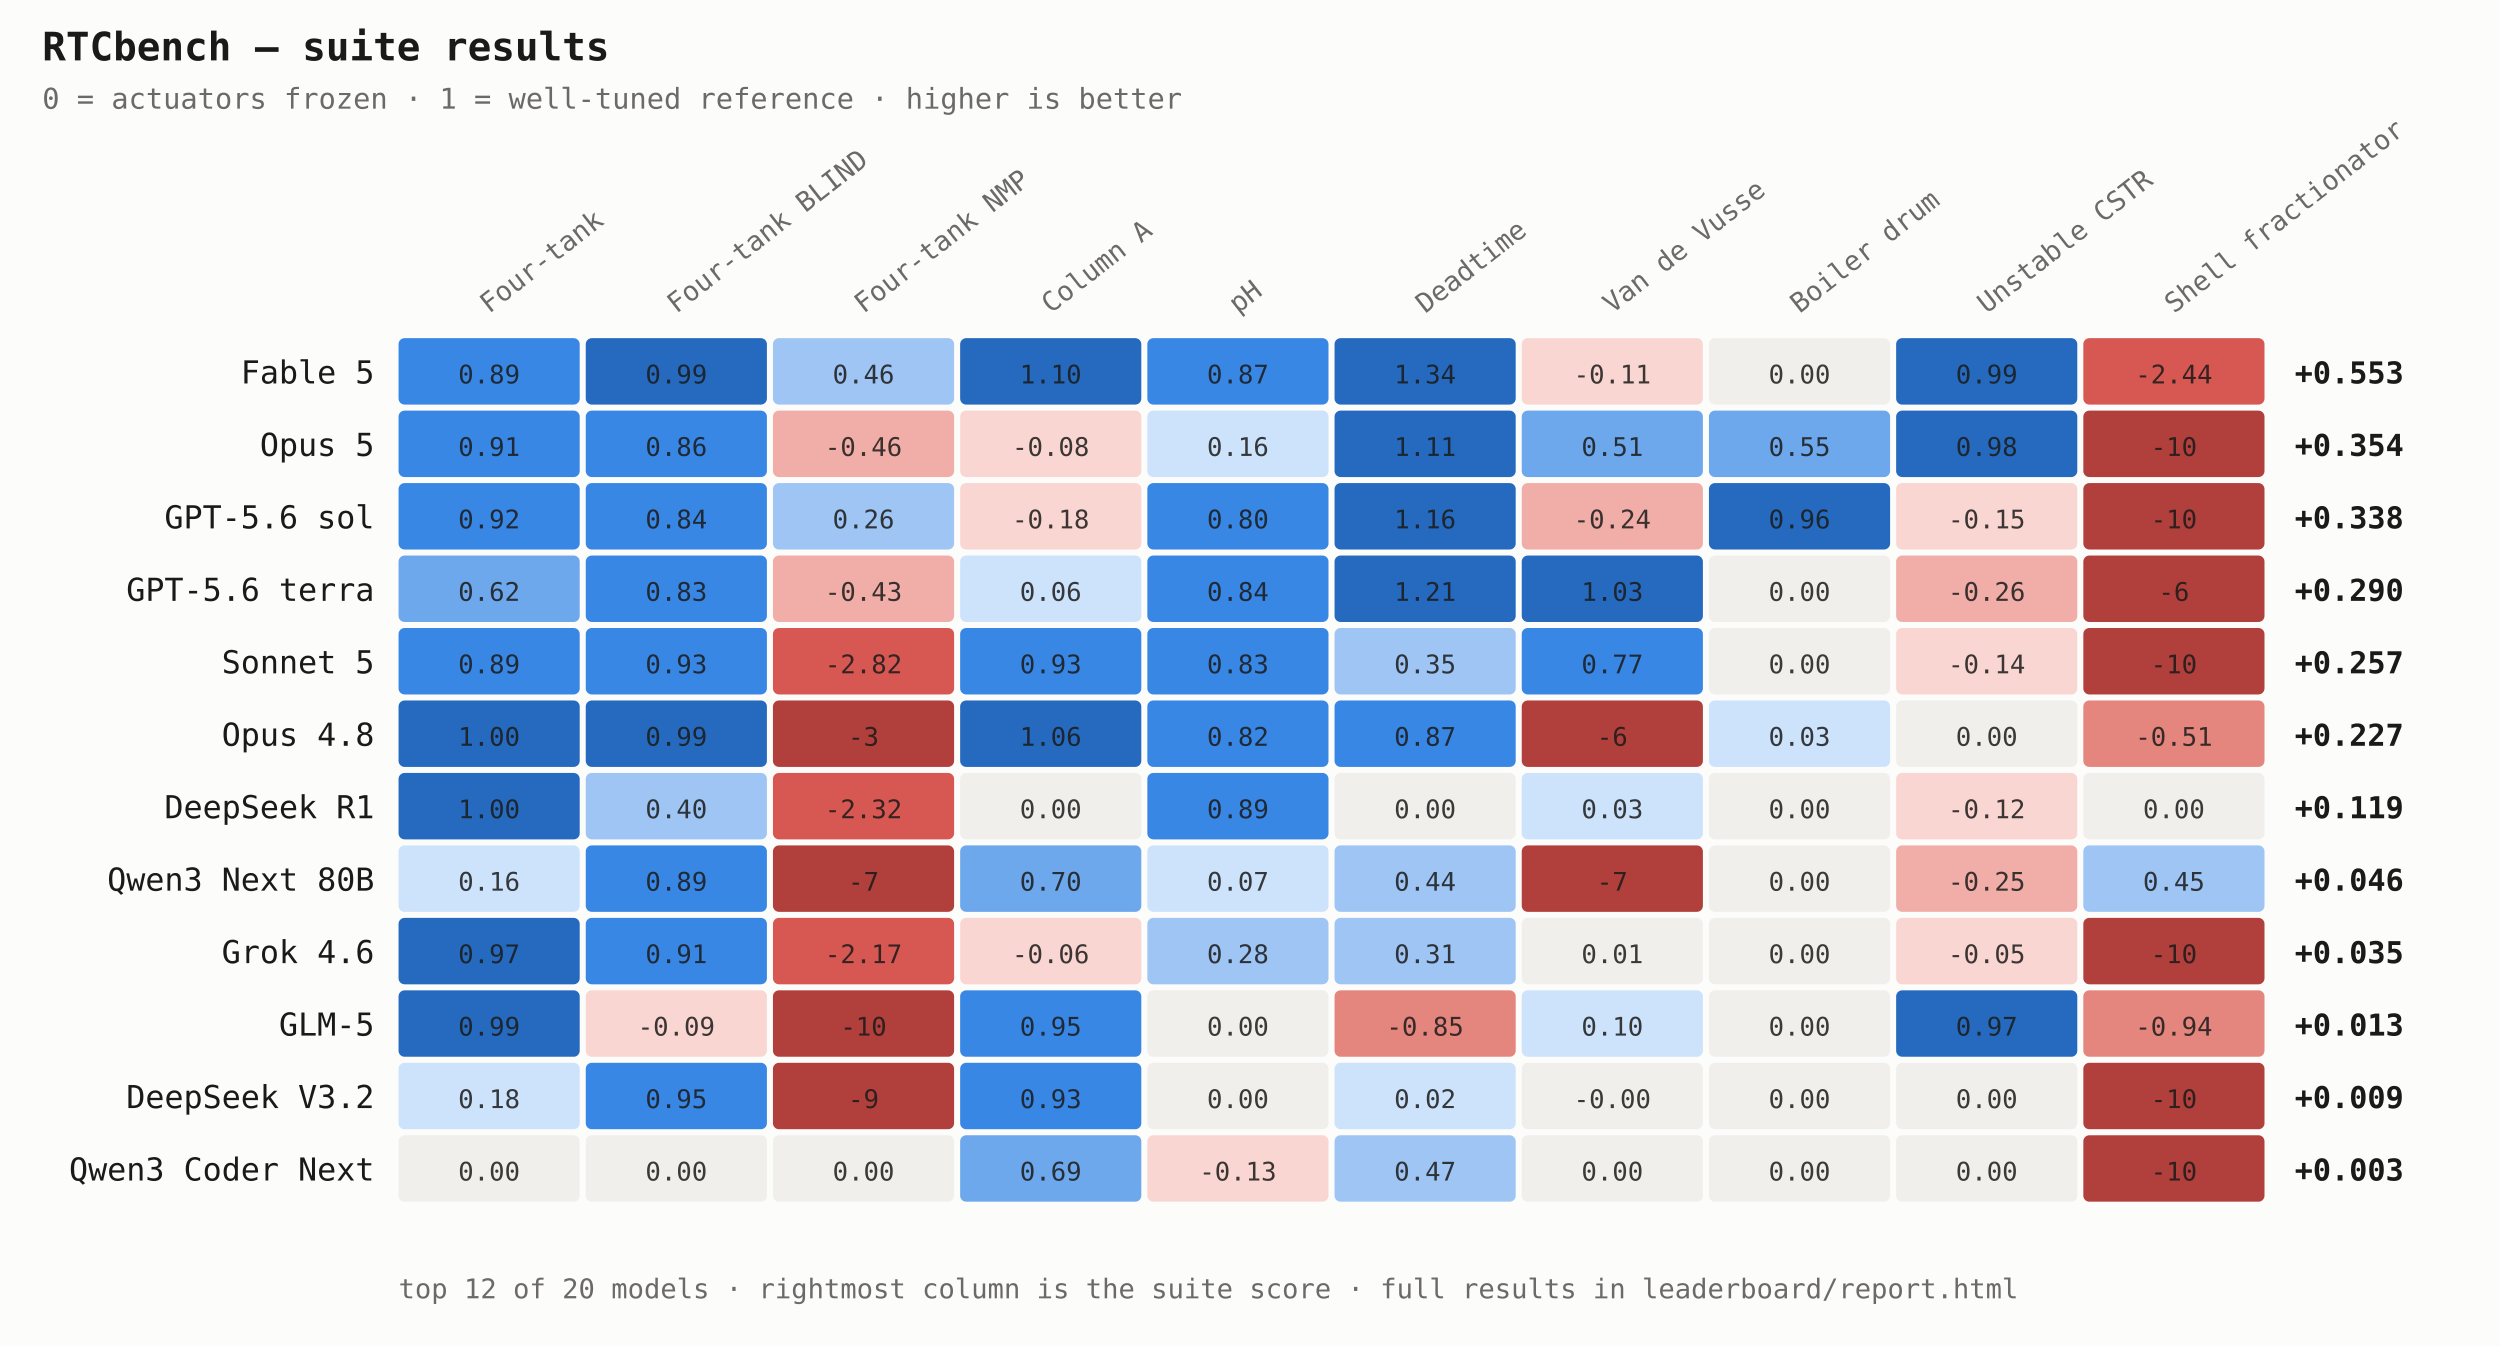
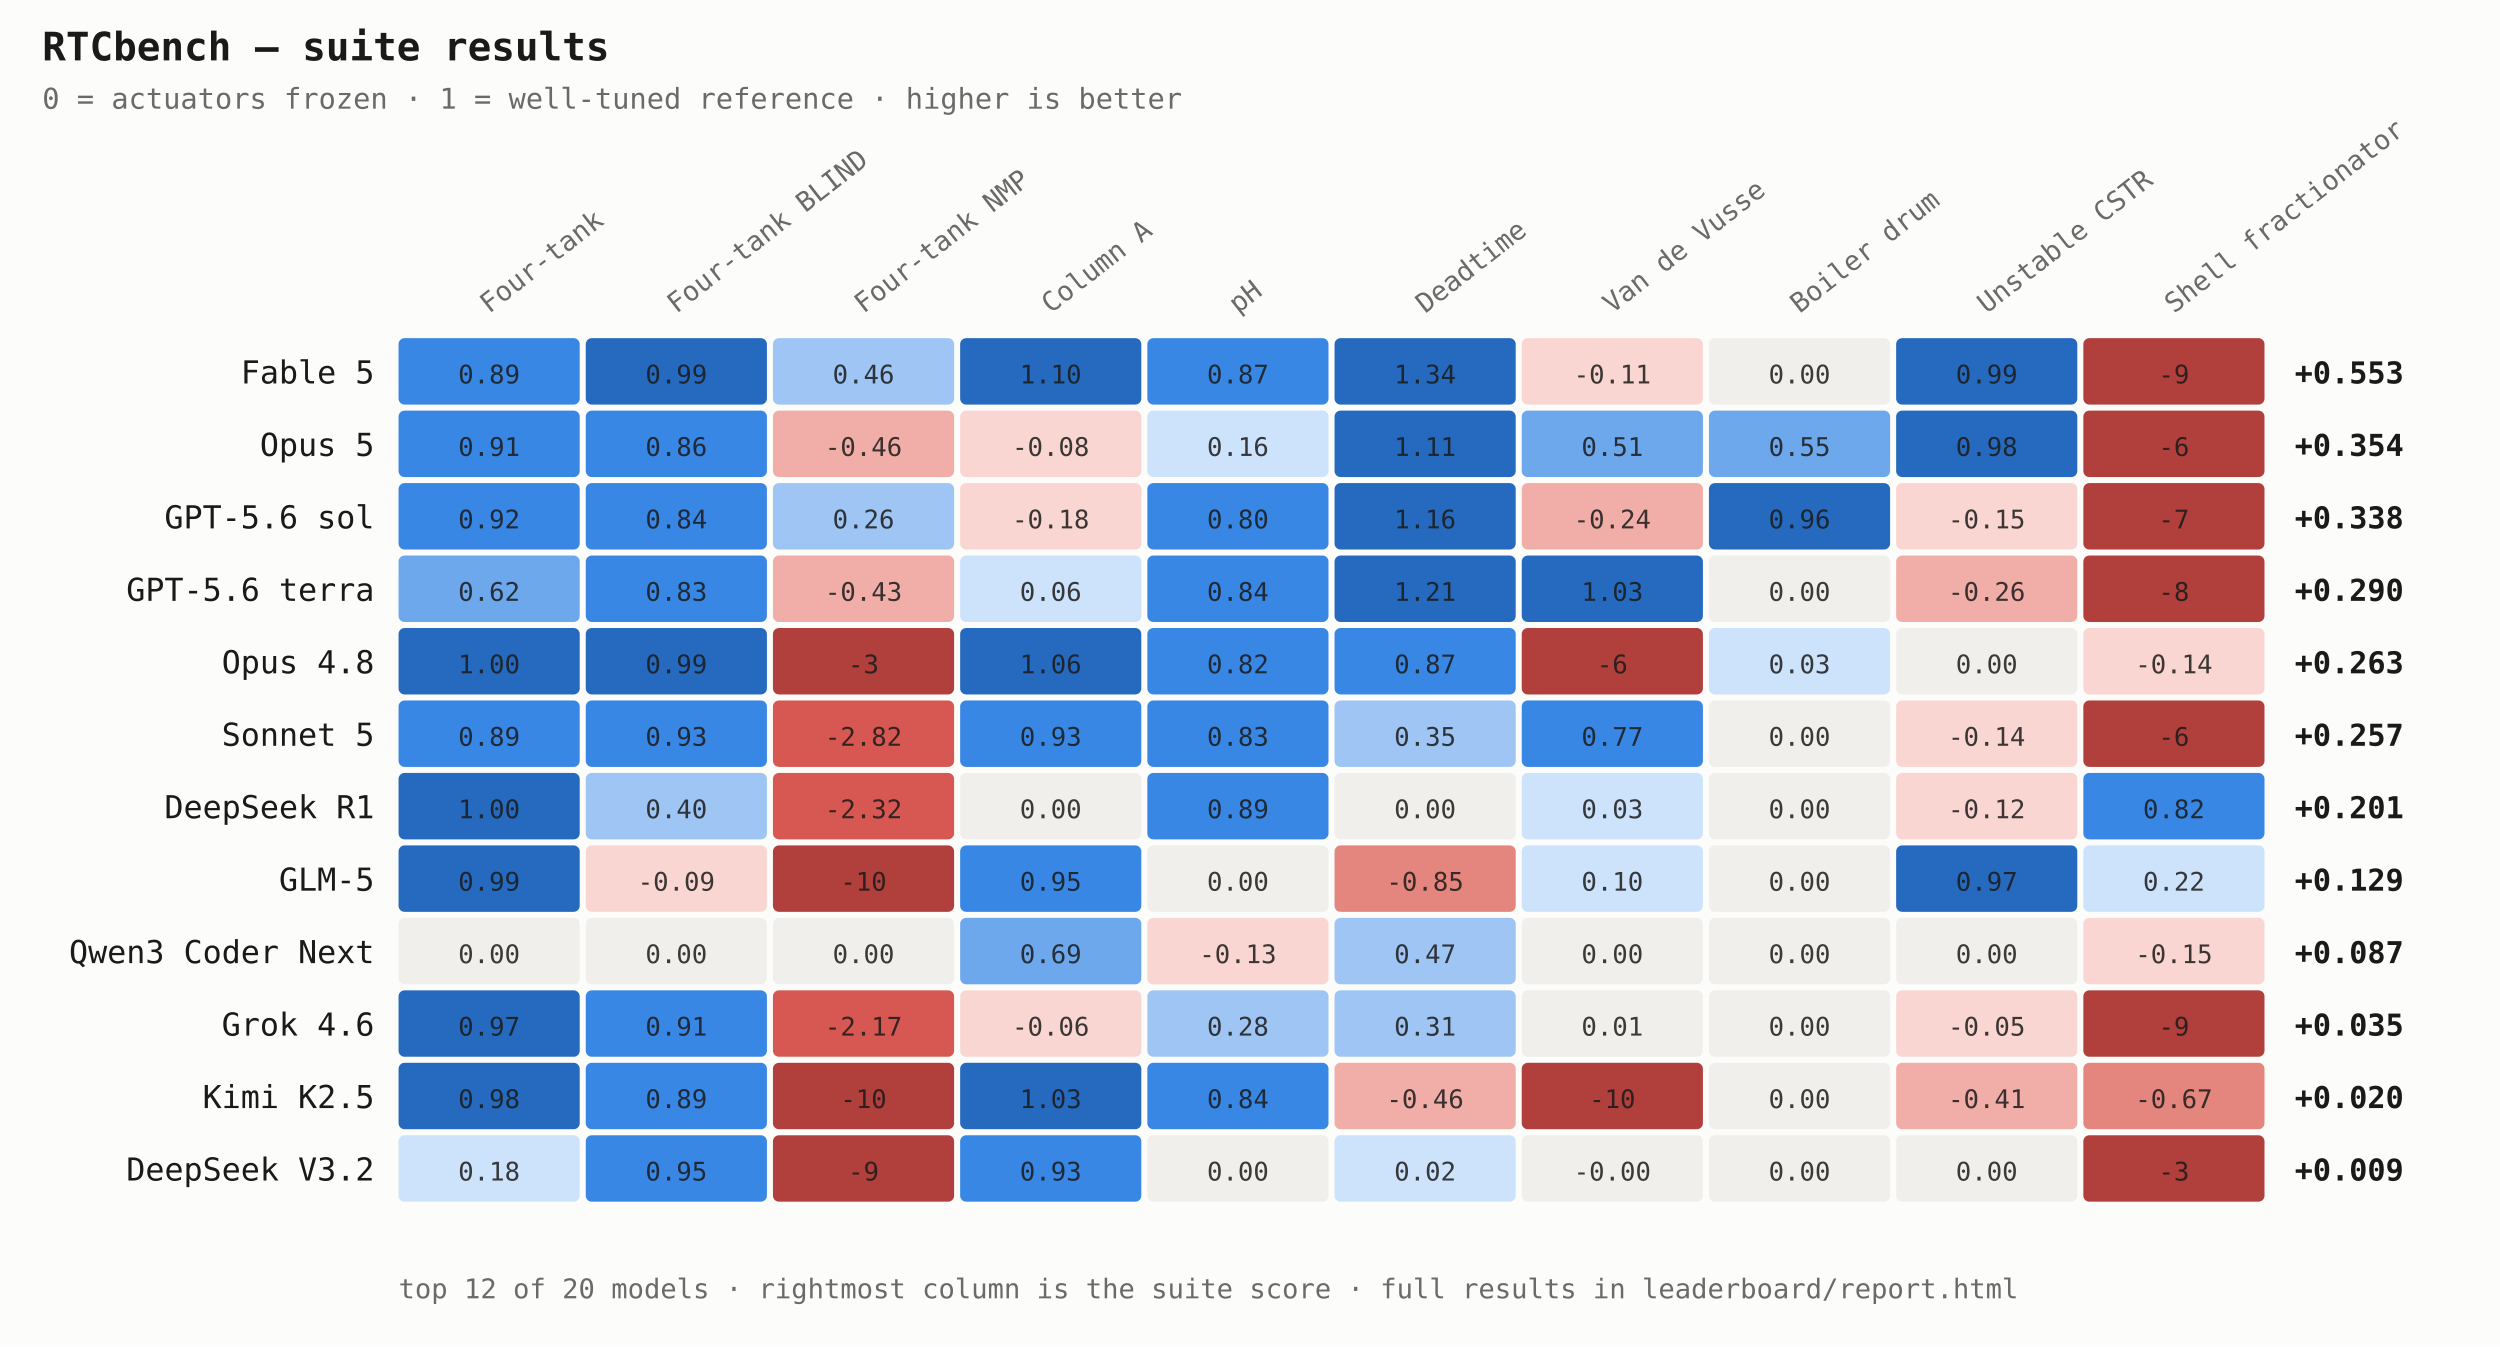
<svg xmlns="http://www.w3.org/2000/svg" width="828" height="446" viewBox="0 0 828 446" font-family="ui-monospace,SFMono-Regular,Menlo,Consolas,monospace">
  <rect width="828" height="446" fill="#fcfcfb" />
  <text x="14" y="20" font-size="13" font-weight="600" fill="#1a1a19">RTCbench — suite results</text>
  <text x="14" y="36" font-size="9.5" fill="#6b6a66">0 = actuators frozen · 1 = well-tuned reference · higher is better</text>
  <text x="162" y="104" font-size="9" fill="#6b6a66" transform="rotate(-38 162 104)">Four-tank</text>
  <text x="224" y="104" font-size="9" fill="#6b6a66" transform="rotate(-38 224 104)">Four-tank BLIND</text>
  <text x="286" y="104" font-size="9" fill="#6b6a66" transform="rotate(-38 286 104)">Four-tank NMP</text>
  <text x="348" y="104" font-size="9" fill="#6b6a66" transform="rotate(-38 348 104)">Column A</text>
  <text x="410" y="104" font-size="9" fill="#6b6a66" transform="rotate(-38 410 104)">pH</text>
  <text x="472" y="104" font-size="9" fill="#6b6a66" transform="rotate(-38 472 104)">Deadtime</text>
  <text x="534" y="104" font-size="9" fill="#6b6a66" transform="rotate(-38 534 104)">Van de Vusse</text>
  <text x="596" y="104" font-size="9" fill="#6b6a66" transform="rotate(-38 596 104)">Boiler drum</text>
  <text x="658" y="104" font-size="9" fill="#6b6a66" transform="rotate(-38 658 104)">Unstable CSTR</text>
  <text x="720" y="104" font-size="9" fill="#6b6a66" transform="rotate(-38 720 104)">Shell fractionator</text>
  <text x="124" y="127" font-size="10.5" fill="#1a1a19" text-anchor="end">Fable 5</text>
  <rect x="132" y="112" width="60" height="22" rx="2" fill="#3987e5" />
  <text x="162" y="127" font-size="8.5" fill="#1a1a19" text-anchor="middle" opacity="0.85">0.89</text>
  <rect x="194" y="112" width="60" height="22" rx="2" fill="#256abf" />
  <text x="224" y="127" font-size="8.5" fill="#1a1a19" text-anchor="middle" opacity="0.85">0.99</text>
  <rect x="256" y="112" width="60" height="22" rx="2" fill="#9ec5f4" />
  <text x="286" y="127" font-size="8.5" fill="#1a1a19" text-anchor="middle" opacity="0.85">0.46</text>
  <rect x="318" y="112" width="60" height="22" rx="2" fill="#256abf" />
  <text x="348" y="127" font-size="8.5" fill="#1a1a19" text-anchor="middle" opacity="0.85">1.10</text>
  <rect x="380" y="112" width="60" height="22" rx="2" fill="#3987e5" />
  <text x="410" y="127" font-size="8.5" fill="#1a1a19" text-anchor="middle" opacity="0.85">0.87</text>
  <rect x="442" y="112" width="60" height="22" rx="2" fill="#256abf" />
  <text x="472" y="127" font-size="8.5" fill="#1a1a19" text-anchor="middle" opacity="0.85">1.34</text>
  <rect x="504" y="112" width="60" height="22" rx="2" fill="#fad6d2" />
  <text x="534" y="127" font-size="8.5" fill="#1a1a19" text-anchor="middle" opacity="0.85">-0.11</text>
  <rect x="566" y="112" width="60" height="22" rx="2" fill="#f0efec" />
  <text x="596" y="127" font-size="8.5" fill="#1a1a19" text-anchor="middle" opacity="0.85">0.00</text>
  <rect x="628" y="112" width="60" height="22" rx="2" fill="#256abf" />
  <text x="658" y="127" font-size="8.5" fill="#1a1a19" text-anchor="middle" opacity="0.85">0.99</text>
-   <rect x="690" y="112" width="60" height="22" rx="2" fill="#d75853" />
-   <text x="720" y="127" font-size="8.5" fill="#1a1a19" text-anchor="middle" opacity="0.85">-2.44</text>
+   <rect x="690" y="112" width="60" height="22" rx="2" fill="#b13f3c" />
+   <text x="720" y="127" font-size="8.5" fill="#1a1a19" text-anchor="middle" opacity="0.85">-9</text>
  <text x="760" y="127" font-size="10" font-weight="600" fill="#1a1a19">+0.553</text>
  <text x="124" y="151" font-size="10.5" fill="#1a1a19" text-anchor="end">Opus 5</text>
  <rect x="132" y="136" width="60" height="22" rx="2" fill="#3987e5" />
  <text x="162" y="151" font-size="8.5" fill="#1a1a19" text-anchor="middle" opacity="0.85">0.91</text>
  <rect x="194" y="136" width="60" height="22" rx="2" fill="#3987e5" />
  <text x="224" y="151" font-size="8.5" fill="#1a1a19" text-anchor="middle" opacity="0.85">0.86</text>
  <rect x="256" y="136" width="60" height="22" rx="2" fill="#f1aea8" />
  <text x="286" y="151" font-size="8.5" fill="#1a1a19" text-anchor="middle" opacity="0.85">-0.46</text>
  <rect x="318" y="136" width="60" height="22" rx="2" fill="#fad6d2" />
  <text x="348" y="151" font-size="8.5" fill="#1a1a19" text-anchor="middle" opacity="0.85">-0.08</text>
  <rect x="380" y="136" width="60" height="22" rx="2" fill="#cde2fb" />
  <text x="410" y="151" font-size="8.5" fill="#1a1a19" text-anchor="middle" opacity="0.85">0.16</text>
  <rect x="442" y="136" width="60" height="22" rx="2" fill="#256abf" />
  <text x="472" y="151" font-size="8.5" fill="#1a1a19" text-anchor="middle" opacity="0.85">1.11</text>
  <rect x="504" y="136" width="60" height="22" rx="2" fill="#6da7ec" />
  <text x="534" y="151" font-size="8.5" fill="#1a1a19" text-anchor="middle" opacity="0.85">0.51</text>
  <rect x="566" y="136" width="60" height="22" rx="2" fill="#6da7ec" />
  <text x="596" y="151" font-size="8.5" fill="#1a1a19" text-anchor="middle" opacity="0.85">0.55</text>
  <rect x="628" y="136" width="60" height="22" rx="2" fill="#256abf" />
  <text x="658" y="151" font-size="8.5" fill="#1a1a19" text-anchor="middle" opacity="0.85">0.98</text>
  <rect x="690" y="136" width="60" height="22" rx="2" fill="#b13f3c" />
-   <text x="720" y="151" font-size="8.5" fill="#1a1a19" text-anchor="middle" opacity="0.85">-10</text>
+   <text x="720" y="151" font-size="8.5" fill="#1a1a19" text-anchor="middle" opacity="0.85">-6</text>
  <text x="760" y="151" font-size="10" font-weight="600" fill="#1a1a19">+0.354</text>
  <text x="124" y="175" font-size="10.5" fill="#1a1a19" text-anchor="end">GPT-5.6 sol</text>
  <rect x="132" y="160" width="60" height="22" rx="2" fill="#3987e5" />
  <text x="162" y="175" font-size="8.5" fill="#1a1a19" text-anchor="middle" opacity="0.85">0.92</text>
  <rect x="194" y="160" width="60" height="22" rx="2" fill="#3987e5" />
  <text x="224" y="175" font-size="8.5" fill="#1a1a19" text-anchor="middle" opacity="0.85">0.84</text>
  <rect x="256" y="160" width="60" height="22" rx="2" fill="#9ec5f4" />
  <text x="286" y="175" font-size="8.5" fill="#1a1a19" text-anchor="middle" opacity="0.85">0.26</text>
  <rect x="318" y="160" width="60" height="22" rx="2" fill="#fad6d2" />
  <text x="348" y="175" font-size="8.5" fill="#1a1a19" text-anchor="middle" opacity="0.85">-0.18</text>
  <rect x="380" y="160" width="60" height="22" rx="2" fill="#3987e5" />
  <text x="410" y="175" font-size="8.5" fill="#1a1a19" text-anchor="middle" opacity="0.85">0.80</text>
  <rect x="442" y="160" width="60" height="22" rx="2" fill="#256abf" />
  <text x="472" y="175" font-size="8.5" fill="#1a1a19" text-anchor="middle" opacity="0.85">1.16</text>
  <rect x="504" y="160" width="60" height="22" rx="2" fill="#f1aea8" />
  <text x="534" y="175" font-size="8.5" fill="#1a1a19" text-anchor="middle" opacity="0.85">-0.24</text>
  <rect x="566" y="160" width="60" height="22" rx="2" fill="#256abf" />
  <text x="596" y="175" font-size="8.5" fill="#1a1a19" text-anchor="middle" opacity="0.85">0.96</text>
  <rect x="628" y="160" width="60" height="22" rx="2" fill="#fad6d2" />
  <text x="658" y="175" font-size="8.5" fill="#1a1a19" text-anchor="middle" opacity="0.85">-0.15</text>
  <rect x="690" y="160" width="60" height="22" rx="2" fill="#b13f3c" />
-   <text x="720" y="175" font-size="8.5" fill="#1a1a19" text-anchor="middle" opacity="0.85">-10</text>
+   <text x="720" y="175" font-size="8.5" fill="#1a1a19" text-anchor="middle" opacity="0.85">-7</text>
  <text x="760" y="175" font-size="10" font-weight="600" fill="#1a1a19">+0.338</text>
  <text x="124" y="199" font-size="10.5" fill="#1a1a19" text-anchor="end">GPT-5.6 terra</text>
  <rect x="132" y="184" width="60" height="22" rx="2" fill="#6da7ec" />
  <text x="162" y="199" font-size="8.5" fill="#1a1a19" text-anchor="middle" opacity="0.85">0.62</text>
  <rect x="194" y="184" width="60" height="22" rx="2" fill="#3987e5" />
  <text x="224" y="199" font-size="8.5" fill="#1a1a19" text-anchor="middle" opacity="0.85">0.83</text>
  <rect x="256" y="184" width="60" height="22" rx="2" fill="#f1aea8" />
  <text x="286" y="199" font-size="8.5" fill="#1a1a19" text-anchor="middle" opacity="0.85">-0.43</text>
  <rect x="318" y="184" width="60" height="22" rx="2" fill="#cde2fb" />
  <text x="348" y="199" font-size="8.5" fill="#1a1a19" text-anchor="middle" opacity="0.85">0.06</text>
  <rect x="380" y="184" width="60" height="22" rx="2" fill="#3987e5" />
  <text x="410" y="199" font-size="8.5" fill="#1a1a19" text-anchor="middle" opacity="0.85">0.84</text>
  <rect x="442" y="184" width="60" height="22" rx="2" fill="#256abf" />
  <text x="472" y="199" font-size="8.5" fill="#1a1a19" text-anchor="middle" opacity="0.85">1.21</text>
  <rect x="504" y="184" width="60" height="22" rx="2" fill="#256abf" />
  <text x="534" y="199" font-size="8.5" fill="#1a1a19" text-anchor="middle" opacity="0.85">1.03</text>
  <rect x="566" y="184" width="60" height="22" rx="2" fill="#f0efec" />
  <text x="596" y="199" font-size="8.5" fill="#1a1a19" text-anchor="middle" opacity="0.85">0.00</text>
  <rect x="628" y="184" width="60" height="22" rx="2" fill="#f1aea8" />
  <text x="658" y="199" font-size="8.5" fill="#1a1a19" text-anchor="middle" opacity="0.85">-0.26</text>
  <rect x="690" y="184" width="60" height="22" rx="2" fill="#b13f3c" />
-   <text x="720" y="199" font-size="8.5" fill="#1a1a19" text-anchor="middle" opacity="0.85">-6</text>
+   <text x="720" y="199" font-size="8.5" fill="#1a1a19" text-anchor="middle" opacity="0.85">-8</text>
  <text x="760" y="199" font-size="10" font-weight="600" fill="#1a1a19">+0.290</text>
-   <text x="124" y="223" font-size="10.5" fill="#1a1a19" text-anchor="end">Sonnet 5</text>
-   <rect x="132" y="208" width="60" height="22" rx="2" fill="#3987e5" />
-   <text x="162" y="223" font-size="8.5" fill="#1a1a19" text-anchor="middle" opacity="0.85">0.89</text>
-   <rect x="194" y="208" width="60" height="22" rx="2" fill="#3987e5" />
-   <text x="224" y="223" font-size="8.5" fill="#1a1a19" text-anchor="middle" opacity="0.85">0.93</text>
-   <rect x="256" y="208" width="60" height="22" rx="2" fill="#d75853" />
-   <text x="286" y="223" font-size="8.5" fill="#1a1a19" text-anchor="middle" opacity="0.85">-2.82</text>
-   <rect x="318" y="208" width="60" height="22" rx="2" fill="#3987e5" />
-   <text x="348" y="223" font-size="8.5" fill="#1a1a19" text-anchor="middle" opacity="0.85">0.93</text>
+   <text x="124" y="223" font-size="10.5" fill="#1a1a19" text-anchor="end">Opus 4.8</text>
+   <rect x="132" y="208" width="60" height="22" rx="2" fill="#256abf" />
+   <text x="162" y="223" font-size="8.5" fill="#1a1a19" text-anchor="middle" opacity="0.85">1.00</text>
+   <rect x="194" y="208" width="60" height="22" rx="2" fill="#256abf" />
+   <text x="224" y="223" font-size="8.5" fill="#1a1a19" text-anchor="middle" opacity="0.85">0.99</text>
+   <rect x="256" y="208" width="60" height="22" rx="2" fill="#b13f3c" />
+   <text x="286" y="223" font-size="8.5" fill="#1a1a19" text-anchor="middle" opacity="0.85">-3</text>
+   <rect x="318" y="208" width="60" height="22" rx="2" fill="#256abf" />
+   <text x="348" y="223" font-size="8.5" fill="#1a1a19" text-anchor="middle" opacity="0.85">1.06</text>
  <rect x="380" y="208" width="60" height="22" rx="2" fill="#3987e5" />
-   <text x="410" y="223" font-size="8.5" fill="#1a1a19" text-anchor="middle" opacity="0.85">0.83</text>
-   <rect x="442" y="208" width="60" height="22" rx="2" fill="#9ec5f4" />
-   <text x="472" y="223" font-size="8.5" fill="#1a1a19" text-anchor="middle" opacity="0.85">0.35</text>
-   <rect x="504" y="208" width="60" height="22" rx="2" fill="#3987e5" />
-   <text x="534" y="223" font-size="8.5" fill="#1a1a19" text-anchor="middle" opacity="0.85">0.77</text>
-   <rect x="566" y="208" width="60" height="22" rx="2" fill="#f0efec" />
-   <text x="596" y="223" font-size="8.5" fill="#1a1a19" text-anchor="middle" opacity="0.85">0.00</text>
-   <rect x="628" y="208" width="60" height="22" rx="2" fill="#fad6d2" />
-   <text x="658" y="223" font-size="8.5" fill="#1a1a19" text-anchor="middle" opacity="0.85">-0.14</text>
-   <rect x="690" y="208" width="60" height="22" rx="2" fill="#b13f3c" />
-   <text x="720" y="223" font-size="8.5" fill="#1a1a19" text-anchor="middle" opacity="0.85">-10</text>
-   <text x="760" y="223" font-size="10" font-weight="600" fill="#1a1a19">+0.257</text>
-   <text x="124" y="247" font-size="10.5" fill="#1a1a19" text-anchor="end">Opus 4.8</text>
-   <rect x="132" y="232" width="60" height="22" rx="2" fill="#256abf" />
-   <text x="162" y="247" font-size="8.5" fill="#1a1a19" text-anchor="middle" opacity="0.85">1.00</text>
-   <rect x="194" y="232" width="60" height="22" rx="2" fill="#256abf" />
-   <text x="224" y="247" font-size="8.5" fill="#1a1a19" text-anchor="middle" opacity="0.85">0.99</text>
-   <rect x="256" y="232" width="60" height="22" rx="2" fill="#b13f3c" />
-   <text x="286" y="247" font-size="8.5" fill="#1a1a19" text-anchor="middle" opacity="0.85">-3</text>
-   <rect x="318" y="232" width="60" height="22" rx="2" fill="#256abf" />
-   <text x="348" y="247" font-size="8.5" fill="#1a1a19" text-anchor="middle" opacity="0.85">1.06</text>
+   <text x="410" y="223" font-size="8.5" fill="#1a1a19" text-anchor="middle" opacity="0.85">0.82</text>
+   <rect x="442" y="208" width="60" height="22" rx="2" fill="#3987e5" />
+   <text x="472" y="223" font-size="8.5" fill="#1a1a19" text-anchor="middle" opacity="0.85">0.87</text>
+   <rect x="504" y="208" width="60" height="22" rx="2" fill="#b13f3c" />
+   <text x="534" y="223" font-size="8.5" fill="#1a1a19" text-anchor="middle" opacity="0.85">-6</text>
+   <rect x="566" y="208" width="60" height="22" rx="2" fill="#cde2fb" />
+   <text x="596" y="223" font-size="8.5" fill="#1a1a19" text-anchor="middle" opacity="0.85">0.03</text>
+   <rect x="628" y="208" width="60" height="22" rx="2" fill="#f0efec" />
+   <text x="658" y="223" font-size="8.5" fill="#1a1a19" text-anchor="middle" opacity="0.85">0.00</text>
+   <rect x="690" y="208" width="60" height="22" rx="2" fill="#fad6d2" />
+   <text x="720" y="223" font-size="8.5" fill="#1a1a19" text-anchor="middle" opacity="0.85">-0.14</text>
+   <text x="760" y="223" font-size="10" font-weight="600" fill="#1a1a19">+0.263</text>
+   <text x="124" y="247" font-size="10.5" fill="#1a1a19" text-anchor="end">Sonnet 5</text>
+   <rect x="132" y="232" width="60" height="22" rx="2" fill="#3987e5" />
+   <text x="162" y="247" font-size="8.5" fill="#1a1a19" text-anchor="middle" opacity="0.85">0.89</text>
+   <rect x="194" y="232" width="60" height="22" rx="2" fill="#3987e5" />
+   <text x="224" y="247" font-size="8.5" fill="#1a1a19" text-anchor="middle" opacity="0.85">0.93</text>
+   <rect x="256" y="232" width="60" height="22" rx="2" fill="#d75853" />
+   <text x="286" y="247" font-size="8.5" fill="#1a1a19" text-anchor="middle" opacity="0.85">-2.82</text>
+   <rect x="318" y="232" width="60" height="22" rx="2" fill="#3987e5" />
+   <text x="348" y="247" font-size="8.5" fill="#1a1a19" text-anchor="middle" opacity="0.85">0.93</text>
  <rect x="380" y="232" width="60" height="22" rx="2" fill="#3987e5" />
-   <text x="410" y="247" font-size="8.5" fill="#1a1a19" text-anchor="middle" opacity="0.85">0.82</text>
-   <rect x="442" y="232" width="60" height="22" rx="2" fill="#3987e5" />
-   <text x="472" y="247" font-size="8.5" fill="#1a1a19" text-anchor="middle" opacity="0.85">0.87</text>
-   <rect x="504" y="232" width="60" height="22" rx="2" fill="#b13f3c" />
-   <text x="534" y="247" font-size="8.5" fill="#1a1a19" text-anchor="middle" opacity="0.85">-6</text>
-   <rect x="566" y="232" width="60" height="22" rx="2" fill="#cde2fb" />
-   <text x="596" y="247" font-size="8.5" fill="#1a1a19" text-anchor="middle" opacity="0.85">0.03</text>
-   <rect x="628" y="232" width="60" height="22" rx="2" fill="#f0efec" />
-   <text x="658" y="247" font-size="8.5" fill="#1a1a19" text-anchor="middle" opacity="0.85">0.00</text>
-   <rect x="690" y="232" width="60" height="22" rx="2" fill="#e4857e" />
-   <text x="720" y="247" font-size="8.5" fill="#1a1a19" text-anchor="middle" opacity="0.85">-0.51</text>
-   <text x="760" y="247" font-size="10" font-weight="600" fill="#1a1a19">+0.227</text>
+   <text x="410" y="247" font-size="8.5" fill="#1a1a19" text-anchor="middle" opacity="0.85">0.83</text>
+   <rect x="442" y="232" width="60" height="22" rx="2" fill="#9ec5f4" />
+   <text x="472" y="247" font-size="8.5" fill="#1a1a19" text-anchor="middle" opacity="0.85">0.35</text>
+   <rect x="504" y="232" width="60" height="22" rx="2" fill="#3987e5" />
+   <text x="534" y="247" font-size="8.5" fill="#1a1a19" text-anchor="middle" opacity="0.85">0.77</text>
+   <rect x="566" y="232" width="60" height="22" rx="2" fill="#f0efec" />
+   <text x="596" y="247" font-size="8.5" fill="#1a1a19" text-anchor="middle" opacity="0.85">0.00</text>
+   <rect x="628" y="232" width="60" height="22" rx="2" fill="#fad6d2" />
+   <text x="658" y="247" font-size="8.5" fill="#1a1a19" text-anchor="middle" opacity="0.85">-0.14</text>
+   <rect x="690" y="232" width="60" height="22" rx="2" fill="#b13f3c" />
+   <text x="720" y="247" font-size="8.5" fill="#1a1a19" text-anchor="middle" opacity="0.85">-6</text>
+   <text x="760" y="247" font-size="10" font-weight="600" fill="#1a1a19">+0.257</text>
  <text x="124" y="271" font-size="10.5" fill="#1a1a19" text-anchor="end">DeepSeek R1</text>
  <rect x="132" y="256" width="60" height="22" rx="2" fill="#256abf" />
  <text x="162" y="271" font-size="8.5" fill="#1a1a19" text-anchor="middle" opacity="0.85">1.00</text>
  <rect x="194" y="256" width="60" height="22" rx="2" fill="#9ec5f4" />
  <text x="224" y="271" font-size="8.5" fill="#1a1a19" text-anchor="middle" opacity="0.85">0.40</text>
  <rect x="256" y="256" width="60" height="22" rx="2" fill="#d75853" />
  <text x="286" y="271" font-size="8.5" fill="#1a1a19" text-anchor="middle" opacity="0.85">-2.32</text>
  <rect x="318" y="256" width="60" height="22" rx="2" fill="#f0efec" />
  <text x="348" y="271" font-size="8.5" fill="#1a1a19" text-anchor="middle" opacity="0.85">0.00</text>
  <rect x="380" y="256" width="60" height="22" rx="2" fill="#3987e5" />
  <text x="410" y="271" font-size="8.5" fill="#1a1a19" text-anchor="middle" opacity="0.85">0.89</text>
  <rect x="442" y="256" width="60" height="22" rx="2" fill="#f0efec" />
  <text x="472" y="271" font-size="8.5" fill="#1a1a19" text-anchor="middle" opacity="0.85">0.00</text>
  <rect x="504" y="256" width="60" height="22" rx="2" fill="#cde2fb" />
  <text x="534" y="271" font-size="8.5" fill="#1a1a19" text-anchor="middle" opacity="0.85">0.03</text>
  <rect x="566" y="256" width="60" height="22" rx="2" fill="#f0efec" />
  <text x="596" y="271" font-size="8.5" fill="#1a1a19" text-anchor="middle" opacity="0.85">0.00</text>
  <rect x="628" y="256" width="60" height="22" rx="2" fill="#fad6d2" />
  <text x="658" y="271" font-size="8.5" fill="#1a1a19" text-anchor="middle" opacity="0.85">-0.12</text>
-   <rect x="690" y="256" width="60" height="22" rx="2" fill="#f0efec" />
-   <text x="720" y="271" font-size="8.5" fill="#1a1a19" text-anchor="middle" opacity="0.85">0.00</text>
-   <text x="760" y="271" font-size="10" font-weight="600" fill="#1a1a19">+0.119</text>
-   <text x="124" y="295" font-size="10.5" fill="#1a1a19" text-anchor="end">Qwen3 Next 80B</text>
-   <rect x="132" y="280" width="60" height="22" rx="2" fill="#cde2fb" />
-   <text x="162" y="295" font-size="8.5" fill="#1a1a19" text-anchor="middle" opacity="0.85">0.16</text>
-   <rect x="194" y="280" width="60" height="22" rx="2" fill="#3987e5" />
-   <text x="224" y="295" font-size="8.5" fill="#1a1a19" text-anchor="middle" opacity="0.85">0.89</text>
+   <rect x="690" y="256" width="60" height="22" rx="2" fill="#3987e5" />
+   <text x="720" y="271" font-size="8.5" fill="#1a1a19" text-anchor="middle" opacity="0.85">0.82</text>
+   <text x="760" y="271" font-size="10" font-weight="600" fill="#1a1a19">+0.201</text>
+   <text x="124" y="295" font-size="10.5" fill="#1a1a19" text-anchor="end">GLM-5</text>
+   <rect x="132" y="280" width="60" height="22" rx="2" fill="#256abf" />
+   <text x="162" y="295" font-size="8.5" fill="#1a1a19" text-anchor="middle" opacity="0.85">0.99</text>
+   <rect x="194" y="280" width="60" height="22" rx="2" fill="#fad6d2" />
+   <text x="224" y="295" font-size="8.5" fill="#1a1a19" text-anchor="middle" opacity="0.85">-0.09</text>
  <rect x="256" y="280" width="60" height="22" rx="2" fill="#b13f3c" />
-   <text x="286" y="295" font-size="8.5" fill="#1a1a19" text-anchor="middle" opacity="0.85">-7</text>
-   <rect x="318" y="280" width="60" height="22" rx="2" fill="#6da7ec" />
-   <text x="348" y="295" font-size="8.5" fill="#1a1a19" text-anchor="middle" opacity="0.85">0.70</text>
-   <rect x="380" y="280" width="60" height="22" rx="2" fill="#cde2fb" />
-   <text x="410" y="295" font-size="8.5" fill="#1a1a19" text-anchor="middle" opacity="0.85">0.07</text>
-   <rect x="442" y="280" width="60" height="22" rx="2" fill="#9ec5f4" />
-   <text x="472" y="295" font-size="8.5" fill="#1a1a19" text-anchor="middle" opacity="0.85">0.44</text>
-   <rect x="504" y="280" width="60" height="22" rx="2" fill="#b13f3c" />
-   <text x="534" y="295" font-size="8.5" fill="#1a1a19" text-anchor="middle" opacity="0.85">-7</text>
+   <text x="286" y="295" font-size="8.5" fill="#1a1a19" text-anchor="middle" opacity="0.85">-10</text>
+   <rect x="318" y="280" width="60" height="22" rx="2" fill="#3987e5" />
+   <text x="348" y="295" font-size="8.5" fill="#1a1a19" text-anchor="middle" opacity="0.85">0.95</text>
+   <rect x="380" y="280" width="60" height="22" rx="2" fill="#f0efec" />
+   <text x="410" y="295" font-size="8.5" fill="#1a1a19" text-anchor="middle" opacity="0.85">0.00</text>
+   <rect x="442" y="280" width="60" height="22" rx="2" fill="#e4857e" />
+   <text x="472" y="295" font-size="8.5" fill="#1a1a19" text-anchor="middle" opacity="0.85">-0.85</text>
+   <rect x="504" y="280" width="60" height="22" rx="2" fill="#cde2fb" />
+   <text x="534" y="295" font-size="8.5" fill="#1a1a19" text-anchor="middle" opacity="0.85">0.10</text>
  <rect x="566" y="280" width="60" height="22" rx="2" fill="#f0efec" />
  <text x="596" y="295" font-size="8.5" fill="#1a1a19" text-anchor="middle" opacity="0.85">0.00</text>
-   <rect x="628" y="280" width="60" height="22" rx="2" fill="#f1aea8" />
-   <text x="658" y="295" font-size="8.5" fill="#1a1a19" text-anchor="middle" opacity="0.85">-0.25</text>
-   <rect x="690" y="280" width="60" height="22" rx="2" fill="#9ec5f4" />
-   <text x="720" y="295" font-size="8.5" fill="#1a1a19" text-anchor="middle" opacity="0.85">0.45</text>
-   <text x="760" y="295" font-size="10" font-weight="600" fill="#1a1a19">+0.046</text>
-   <text x="124" y="319" font-size="10.5" fill="#1a1a19" text-anchor="end">Grok 4.6</text>
-   <rect x="132" y="304" width="60" height="22" rx="2" fill="#256abf" />
-   <text x="162" y="319" font-size="8.5" fill="#1a1a19" text-anchor="middle" opacity="0.85">0.97</text>
-   <rect x="194" y="304" width="60" height="22" rx="2" fill="#3987e5" />
-   <text x="224" y="319" font-size="8.5" fill="#1a1a19" text-anchor="middle" opacity="0.85">0.91</text>
-   <rect x="256" y="304" width="60" height="22" rx="2" fill="#d75853" />
-   <text x="286" y="319" font-size="8.5" fill="#1a1a19" text-anchor="middle" opacity="0.85">-2.17</text>
-   <rect x="318" y="304" width="60" height="22" rx="2" fill="#fad6d2" />
-   <text x="348" y="319" font-size="8.5" fill="#1a1a19" text-anchor="middle" opacity="0.85">-0.06</text>
-   <rect x="380" y="304" width="60" height="22" rx="2" fill="#9ec5f4" />
-   <text x="410" y="319" font-size="8.5" fill="#1a1a19" text-anchor="middle" opacity="0.85">0.28</text>
+   <rect x="628" y="280" width="60" height="22" rx="2" fill="#256abf" />
+   <text x="658" y="295" font-size="8.5" fill="#1a1a19" text-anchor="middle" opacity="0.85">0.97</text>
+   <rect x="690" y="280" width="60" height="22" rx="2" fill="#cde2fb" />
+   <text x="720" y="295" font-size="8.5" fill="#1a1a19" text-anchor="middle" opacity="0.85">0.22</text>
+   <text x="760" y="295" font-size="10" font-weight="600" fill="#1a1a19">+0.129</text>
+   <text x="124" y="319" font-size="10.5" fill="#1a1a19" text-anchor="end">Qwen3 Coder Next</text>
+   <rect x="132" y="304" width="60" height="22" rx="2" fill="#f0efec" />
+   <text x="162" y="319" font-size="8.5" fill="#1a1a19" text-anchor="middle" opacity="0.85">0.00</text>
+   <rect x="194" y="304" width="60" height="22" rx="2" fill="#f0efec" />
+   <text x="224" y="319" font-size="8.5" fill="#1a1a19" text-anchor="middle" opacity="0.85">0.00</text>
+   <rect x="256" y="304" width="60" height="22" rx="2" fill="#f0efec" />
+   <text x="286" y="319" font-size="8.5" fill="#1a1a19" text-anchor="middle" opacity="0.85">0.00</text>
+   <rect x="318" y="304" width="60" height="22" rx="2" fill="#6da7ec" />
+   <text x="348" y="319" font-size="8.5" fill="#1a1a19" text-anchor="middle" opacity="0.85">0.69</text>
+   <rect x="380" y="304" width="60" height="22" rx="2" fill="#fad6d2" />
+   <text x="410" y="319" font-size="8.5" fill="#1a1a19" text-anchor="middle" opacity="0.85">-0.13</text>
  <rect x="442" y="304" width="60" height="22" rx="2" fill="#9ec5f4" />
-   <text x="472" y="319" font-size="8.5" fill="#1a1a19" text-anchor="middle" opacity="0.85">0.31</text>
+   <text x="472" y="319" font-size="8.5" fill="#1a1a19" text-anchor="middle" opacity="0.85">0.47</text>
  <rect x="504" y="304" width="60" height="22" rx="2" fill="#f0efec" />
-   <text x="534" y="319" font-size="8.5" fill="#1a1a19" text-anchor="middle" opacity="0.85">0.01</text>
+   <text x="534" y="319" font-size="8.5" fill="#1a1a19" text-anchor="middle" opacity="0.85">0.00</text>
  <rect x="566" y="304" width="60" height="22" rx="2" fill="#f0efec" />
  <text x="596" y="319" font-size="8.5" fill="#1a1a19" text-anchor="middle" opacity="0.85">0.00</text>
-   <rect x="628" y="304" width="60" height="22" rx="2" fill="#fad6d2" />
-   <text x="658" y="319" font-size="8.5" fill="#1a1a19" text-anchor="middle" opacity="0.85">-0.05</text>
-   <rect x="690" y="304" width="60" height="22" rx="2" fill="#b13f3c" />
-   <text x="720" y="319" font-size="8.5" fill="#1a1a19" text-anchor="middle" opacity="0.85">-10</text>
-   <text x="760" y="319" font-size="10" font-weight="600" fill="#1a1a19">+0.035</text>
-   <text x="124" y="343" font-size="10.5" fill="#1a1a19" text-anchor="end">GLM-5</text>
+   <rect x="628" y="304" width="60" height="22" rx="2" fill="#f0efec" />
+   <text x="658" y="319" font-size="8.5" fill="#1a1a19" text-anchor="middle" opacity="0.85">0.00</text>
+   <rect x="690" y="304" width="60" height="22" rx="2" fill="#fad6d2" />
+   <text x="720" y="319" font-size="8.5" fill="#1a1a19" text-anchor="middle" opacity="0.85">-0.15</text>
+   <text x="760" y="319" font-size="10" font-weight="600" fill="#1a1a19">+0.087</text>
+   <text x="124" y="343" font-size="10.5" fill="#1a1a19" text-anchor="end">Grok 4.6</text>
  <rect x="132" y="328" width="60" height="22" rx="2" fill="#256abf" />
-   <text x="162" y="343" font-size="8.5" fill="#1a1a19" text-anchor="middle" opacity="0.85">0.99</text>
-   <rect x="194" y="328" width="60" height="22" rx="2" fill="#fad6d2" />
-   <text x="224" y="343" font-size="8.5" fill="#1a1a19" text-anchor="middle" opacity="0.85">-0.09</text>
-   <rect x="256" y="328" width="60" height="22" rx="2" fill="#b13f3c" />
-   <text x="286" y="343" font-size="8.5" fill="#1a1a19" text-anchor="middle" opacity="0.85">-10</text>
-   <rect x="318" y="328" width="60" height="22" rx="2" fill="#3987e5" />
-   <text x="348" y="343" font-size="8.5" fill="#1a1a19" text-anchor="middle" opacity="0.85">0.95</text>
-   <rect x="380" y="328" width="60" height="22" rx="2" fill="#f0efec" />
-   <text x="410" y="343" font-size="8.5" fill="#1a1a19" text-anchor="middle" opacity="0.85">0.00</text>
-   <rect x="442" y="328" width="60" height="22" rx="2" fill="#e4857e" />
-   <text x="472" y="343" font-size="8.5" fill="#1a1a19" text-anchor="middle" opacity="0.85">-0.85</text>
-   <rect x="504" y="328" width="60" height="22" rx="2" fill="#cde2fb" />
-   <text x="534" y="343" font-size="8.5" fill="#1a1a19" text-anchor="middle" opacity="0.85">0.10</text>
+   <text x="162" y="343" font-size="8.5" fill="#1a1a19" text-anchor="middle" opacity="0.85">0.97</text>
+   <rect x="194" y="328" width="60" height="22" rx="2" fill="#3987e5" />
+   <text x="224" y="343" font-size="8.5" fill="#1a1a19" text-anchor="middle" opacity="0.85">0.91</text>
+   <rect x="256" y="328" width="60" height="22" rx="2" fill="#d75853" />
+   <text x="286" y="343" font-size="8.5" fill="#1a1a19" text-anchor="middle" opacity="0.85">-2.17</text>
+   <rect x="318" y="328" width="60" height="22" rx="2" fill="#fad6d2" />
+   <text x="348" y="343" font-size="8.5" fill="#1a1a19" text-anchor="middle" opacity="0.85">-0.06</text>
+   <rect x="380" y="328" width="60" height="22" rx="2" fill="#9ec5f4" />
+   <text x="410" y="343" font-size="8.5" fill="#1a1a19" text-anchor="middle" opacity="0.85">0.28</text>
+   <rect x="442" y="328" width="60" height="22" rx="2" fill="#9ec5f4" />
+   <text x="472" y="343" font-size="8.5" fill="#1a1a19" text-anchor="middle" opacity="0.85">0.31</text>
+   <rect x="504" y="328" width="60" height="22" rx="2" fill="#f0efec" />
+   <text x="534" y="343" font-size="8.5" fill="#1a1a19" text-anchor="middle" opacity="0.85">0.01</text>
  <rect x="566" y="328" width="60" height="22" rx="2" fill="#f0efec" />
  <text x="596" y="343" font-size="8.5" fill="#1a1a19" text-anchor="middle" opacity="0.85">0.00</text>
-   <rect x="628" y="328" width="60" height="22" rx="2" fill="#256abf" />
-   <text x="658" y="343" font-size="8.5" fill="#1a1a19" text-anchor="middle" opacity="0.85">0.97</text>
-   <rect x="690" y="328" width="60" height="22" rx="2" fill="#e4857e" />
-   <text x="720" y="343" font-size="8.5" fill="#1a1a19" text-anchor="middle" opacity="0.85">-0.94</text>
-   <text x="760" y="343" font-size="10" font-weight="600" fill="#1a1a19">+0.013</text>
-   <text x="124" y="367" font-size="10.5" fill="#1a1a19" text-anchor="end">DeepSeek V3.2</text>
-   <rect x="132" y="352" width="60" height="22" rx="2" fill="#cde2fb" />
-   <text x="162" y="367" font-size="8.5" fill="#1a1a19" text-anchor="middle" opacity="0.85">0.18</text>
+   <rect x="628" y="328" width="60" height="22" rx="2" fill="#fad6d2" />
+   <text x="658" y="343" font-size="8.5" fill="#1a1a19" text-anchor="middle" opacity="0.85">-0.05</text>
+   <rect x="690" y="328" width="60" height="22" rx="2" fill="#b13f3c" />
+   <text x="720" y="343" font-size="8.5" fill="#1a1a19" text-anchor="middle" opacity="0.85">-9</text>
+   <text x="760" y="343" font-size="10" font-weight="600" fill="#1a1a19">+0.035</text>
+   <text x="124" y="367" font-size="10.5" fill="#1a1a19" text-anchor="end">Kimi K2.5</text>
+   <rect x="132" y="352" width="60" height="22" rx="2" fill="#256abf" />
+   <text x="162" y="367" font-size="8.5" fill="#1a1a19" text-anchor="middle" opacity="0.85">0.98</text>
  <rect x="194" y="352" width="60" height="22" rx="2" fill="#3987e5" />
-   <text x="224" y="367" font-size="8.5" fill="#1a1a19" text-anchor="middle" opacity="0.85">0.95</text>
+   <text x="224" y="367" font-size="8.5" fill="#1a1a19" text-anchor="middle" opacity="0.85">0.89</text>
  <rect x="256" y="352" width="60" height="22" rx="2" fill="#b13f3c" />
-   <text x="286" y="367" font-size="8.5" fill="#1a1a19" text-anchor="middle" opacity="0.85">-9</text>
-   <rect x="318" y="352" width="60" height="22" rx="2" fill="#3987e5" />
-   <text x="348" y="367" font-size="8.5" fill="#1a1a19" text-anchor="middle" opacity="0.85">0.93</text>
-   <rect x="380" y="352" width="60" height="22" rx="2" fill="#f0efec" />
-   <text x="410" y="367" font-size="8.5" fill="#1a1a19" text-anchor="middle" opacity="0.85">0.00</text>
-   <rect x="442" y="352" width="60" height="22" rx="2" fill="#cde2fb" />
-   <text x="472" y="367" font-size="8.5" fill="#1a1a19" text-anchor="middle" opacity="0.85">0.02</text>
-   <rect x="504" y="352" width="60" height="22" rx="2" fill="#f0efec" />
-   <text x="534" y="367" font-size="8.5" fill="#1a1a19" text-anchor="middle" opacity="0.85">-0.00</text>
+   <text x="286" y="367" font-size="8.5" fill="#1a1a19" text-anchor="middle" opacity="0.85">-10</text>
+   <rect x="318" y="352" width="60" height="22" rx="2" fill="#256abf" />
+   <text x="348" y="367" font-size="8.5" fill="#1a1a19" text-anchor="middle" opacity="0.85">1.03</text>
+   <rect x="380" y="352" width="60" height="22" rx="2" fill="#3987e5" />
+   <text x="410" y="367" font-size="8.5" fill="#1a1a19" text-anchor="middle" opacity="0.85">0.84</text>
+   <rect x="442" y="352" width="60" height="22" rx="2" fill="#f1aea8" />
+   <text x="472" y="367" font-size="8.5" fill="#1a1a19" text-anchor="middle" opacity="0.85">-0.46</text>
+   <rect x="504" y="352" width="60" height="22" rx="2" fill="#b13f3c" />
+   <text x="534" y="367" font-size="8.5" fill="#1a1a19" text-anchor="middle" opacity="0.85">-10</text>
  <rect x="566" y="352" width="60" height="22" rx="2" fill="#f0efec" />
  <text x="596" y="367" font-size="8.5" fill="#1a1a19" text-anchor="middle" opacity="0.85">0.00</text>
-   <rect x="628" y="352" width="60" height="22" rx="2" fill="#f0efec" />
-   <text x="658" y="367" font-size="8.5" fill="#1a1a19" text-anchor="middle" opacity="0.85">0.00</text>
-   <rect x="690" y="352" width="60" height="22" rx="2" fill="#b13f3c" />
-   <text x="720" y="367" font-size="8.5" fill="#1a1a19" text-anchor="middle" opacity="0.85">-10</text>
-   <text x="760" y="367" font-size="10" font-weight="600" fill="#1a1a19">+0.009</text>
-   <text x="124" y="391" font-size="10.5" fill="#1a1a19" text-anchor="end">Qwen3 Coder Next</text>
-   <rect x="132" y="376" width="60" height="22" rx="2" fill="#f0efec" />
-   <text x="162" y="391" font-size="8.5" fill="#1a1a19" text-anchor="middle" opacity="0.85">0.00</text>
-   <rect x="194" y="376" width="60" height="22" rx="2" fill="#f0efec" />
-   <text x="224" y="391" font-size="8.5" fill="#1a1a19" text-anchor="middle" opacity="0.85">0.00</text>
-   <rect x="256" y="376" width="60" height="22" rx="2" fill="#f0efec" />
-   <text x="286" y="391" font-size="8.5" fill="#1a1a19" text-anchor="middle" opacity="0.85">0.00</text>
-   <rect x="318" y="376" width="60" height="22" rx="2" fill="#6da7ec" />
-   <text x="348" y="391" font-size="8.5" fill="#1a1a19" text-anchor="middle" opacity="0.85">0.69</text>
-   <rect x="380" y="376" width="60" height="22" rx="2" fill="#fad6d2" />
-   <text x="410" y="391" font-size="8.5" fill="#1a1a19" text-anchor="middle" opacity="0.85">-0.13</text>
-   <rect x="442" y="376" width="60" height="22" rx="2" fill="#9ec5f4" />
-   <text x="472" y="391" font-size="8.5" fill="#1a1a19" text-anchor="middle" opacity="0.85">0.47</text>
+   <rect x="628" y="352" width="60" height="22" rx="2" fill="#f1aea8" />
+   <text x="658" y="367" font-size="8.5" fill="#1a1a19" text-anchor="middle" opacity="0.85">-0.41</text>
+   <rect x="690" y="352" width="60" height="22" rx="2" fill="#e4857e" />
+   <text x="720" y="367" font-size="8.5" fill="#1a1a19" text-anchor="middle" opacity="0.85">-0.67</text>
+   <text x="760" y="367" font-size="10" font-weight="600" fill="#1a1a19">+0.020</text>
+   <text x="124" y="391" font-size="10.5" fill="#1a1a19" text-anchor="end">DeepSeek V3.2</text>
+   <rect x="132" y="376" width="60" height="22" rx="2" fill="#cde2fb" />
+   <text x="162" y="391" font-size="8.5" fill="#1a1a19" text-anchor="middle" opacity="0.85">0.18</text>
+   <rect x="194" y="376" width="60" height="22" rx="2" fill="#3987e5" />
+   <text x="224" y="391" font-size="8.5" fill="#1a1a19" text-anchor="middle" opacity="0.85">0.95</text>
+   <rect x="256" y="376" width="60" height="22" rx="2" fill="#b13f3c" />
+   <text x="286" y="391" font-size="8.5" fill="#1a1a19" text-anchor="middle" opacity="0.85">-9</text>
+   <rect x="318" y="376" width="60" height="22" rx="2" fill="#3987e5" />
+   <text x="348" y="391" font-size="8.5" fill="#1a1a19" text-anchor="middle" opacity="0.85">0.93</text>
+   <rect x="380" y="376" width="60" height="22" rx="2" fill="#f0efec" />
+   <text x="410" y="391" font-size="8.5" fill="#1a1a19" text-anchor="middle" opacity="0.85">0.00</text>
+   <rect x="442" y="376" width="60" height="22" rx="2" fill="#cde2fb" />
+   <text x="472" y="391" font-size="8.5" fill="#1a1a19" text-anchor="middle" opacity="0.85">0.02</text>
  <rect x="504" y="376" width="60" height="22" rx="2" fill="#f0efec" />
-   <text x="534" y="391" font-size="8.5" fill="#1a1a19" text-anchor="middle" opacity="0.85">0.00</text>
+   <text x="534" y="391" font-size="8.5" fill="#1a1a19" text-anchor="middle" opacity="0.85">-0.00</text>
  <rect x="566" y="376" width="60" height="22" rx="2" fill="#f0efec" />
  <text x="596" y="391" font-size="8.5" fill="#1a1a19" text-anchor="middle" opacity="0.85">0.00</text>
  <rect x="628" y="376" width="60" height="22" rx="2" fill="#f0efec" />
  <text x="658" y="391" font-size="8.5" fill="#1a1a19" text-anchor="middle" opacity="0.85">0.00</text>
  <rect x="690" y="376" width="60" height="22" rx="2" fill="#b13f3c" />
-   <text x="720" y="391" font-size="8.5" fill="#1a1a19" text-anchor="middle" opacity="0.85">-10</text>
-   <text x="760" y="391" font-size="10" font-weight="600" fill="#1a1a19">+0.003</text>
+   <text x="720" y="391" font-size="8.5" fill="#1a1a19" text-anchor="middle" opacity="0.85">-3</text>
+   <text x="760" y="391" font-size="10" font-weight="600" fill="#1a1a19">+0.009</text>
  <text x="132" y="430" font-size="9" fill="#6b6a66">top 12 of 20 models · rightmost column is the suite score · full results in leaderboard/report.html</text>
</svg>
